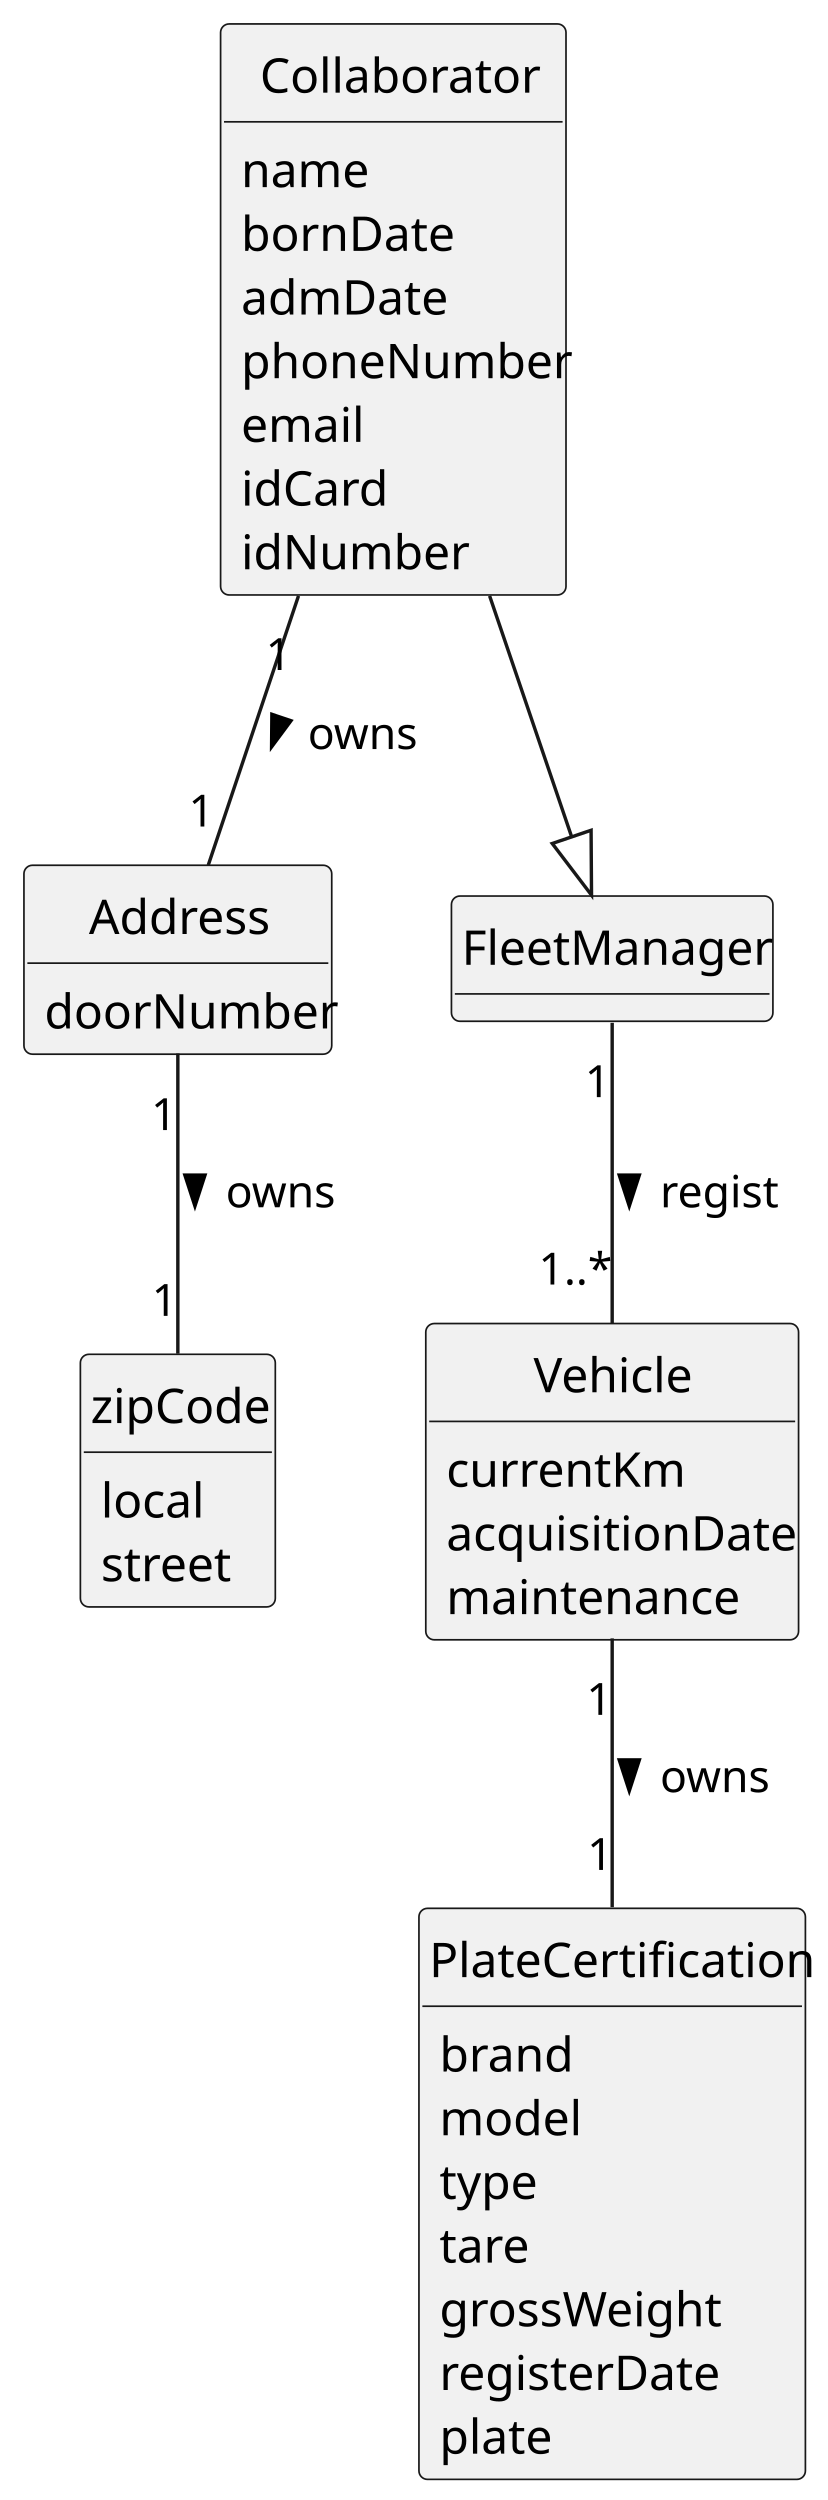
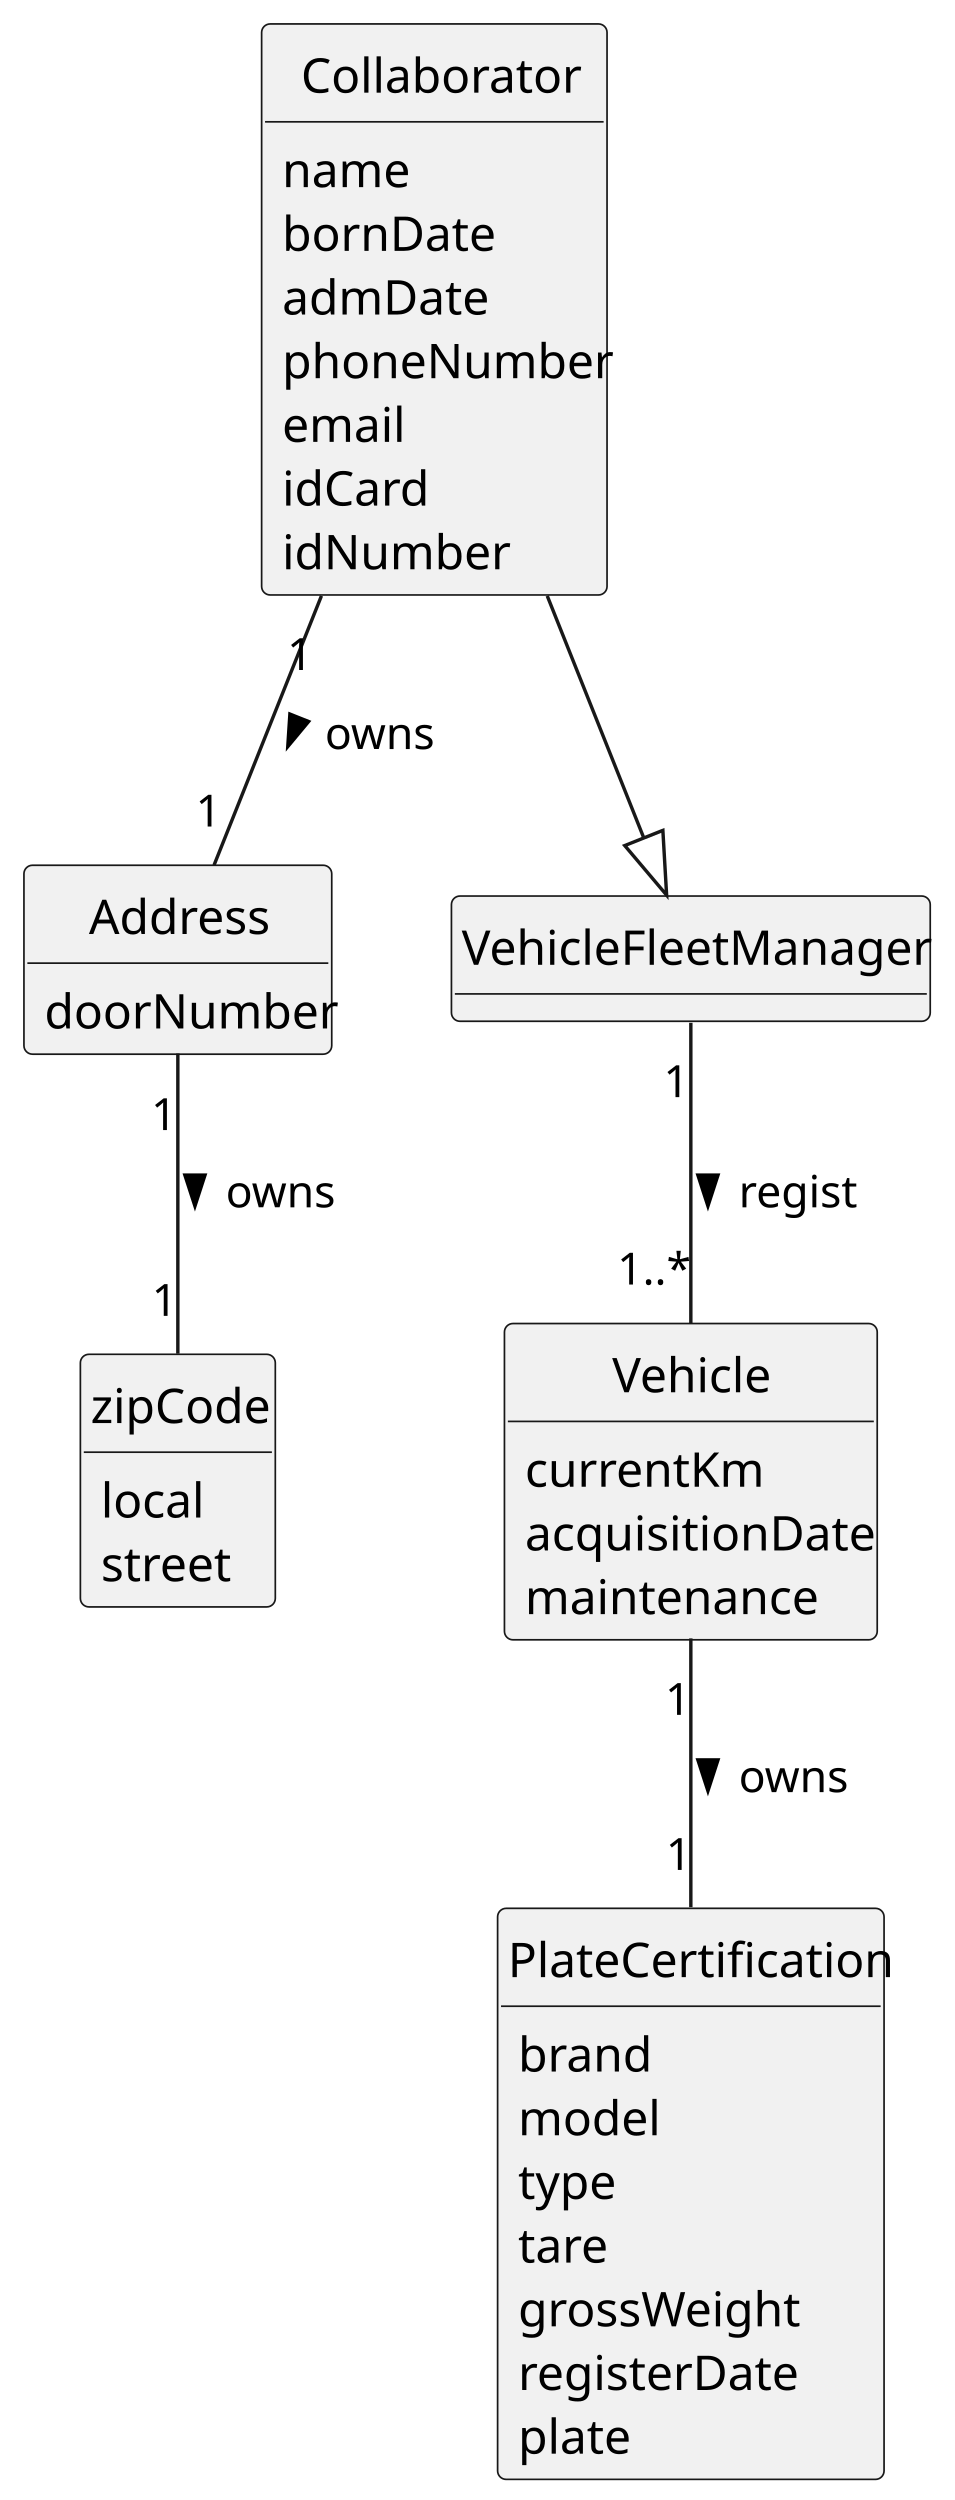
- <svg xmlns="http://www.w3.org/2000/svg" contentStyleType="text/css" height="731px" preserveAspectRatio="none" style="width:242px;height:731px;background:#FFFFFF;" version="1.1" viewBox="0 0 242 731" width="242px" zoomAndPan="magnify">
+ <svg xmlns="http://www.w3.org/2000/svg" contentStyleType="text/css" height="731px" preserveAspectRatio="none" style="width:279px;height:731px;background:#FFFFFF;" version="1.1" viewBox="0 0 279 731" width="279px" zoomAndPan="magnify">
  <defs />
  <g>
    <g id="elem_Collaborator">
-       <rect codeLine="10" fill="#F1F1F1" height="166.969" id="Collaborator" rx="2.5" ry="2.5" style="stroke:#181818;stroke-width:0.5;" width="101" x="64.5" y="7" />
-       <text fill="#000000" font-family="sans-serif" font-size="14" lengthAdjust="spacing" textLength="78" x="76" y="27.107">Collaborator</text>
-       <line style="stroke:#181818;stroke-width:0.5;" x1="65.5" x2="164.5" y1="35.621" y2="35.621" />
-       <text fill="#000000" font-family="sans-serif" font-size="14" lengthAdjust="spacing" textLength="35" x="70.5" y="54.728">name</text>
-       <text fill="#000000" font-family="sans-serif" font-size="14" lengthAdjust="spacing" textLength="59" x="70.5" y="73.35">bornDate</text>
-       <text fill="#000000" font-family="sans-serif" font-size="14" lengthAdjust="spacing" textLength="57" x="70.5" y="91.971">admDate</text>
-       <text fill="#000000" font-family="sans-serif" font-size="14" lengthAdjust="spacing" textLength="89" x="70.5" y="110.592">phoneNumber</text>
-       <text fill="#000000" font-family="sans-serif" font-size="14" lengthAdjust="spacing" textLength="33" x="70.5" y="129.213">email</text>
-       <text fill="#000000" font-family="sans-serif" font-size="14" lengthAdjust="spacing" textLength="42" x="70.5" y="147.834">idCard</text>
-       <text fill="#000000" font-family="sans-serif" font-size="14" lengthAdjust="spacing" textLength="60" x="70.5" y="166.455">idNumber</text>
+       <rect codeLine="10" fill="#F1F1F1" height="166.969" id="Collaborator" rx="2.5" ry="2.5" style="stroke:#181818;stroke-width:0.5;" width="101" x="76.5" y="7" />
+       <text fill="#000000" font-family="sans-serif" font-size="14" lengthAdjust="spacing" textLength="78" x="88" y="27.107">Collaborator</text>
+       <line style="stroke:#181818;stroke-width:0.5;" x1="77.5" x2="176.5" y1="35.621" y2="35.621" />
+       <text fill="#000000" font-family="sans-serif" font-size="14" lengthAdjust="spacing" textLength="35" x="82.5" y="54.728">name</text>
+       <text fill="#000000" font-family="sans-serif" font-size="14" lengthAdjust="spacing" textLength="59" x="82.5" y="73.35">bornDate</text>
+       <text fill="#000000" font-family="sans-serif" font-size="14" lengthAdjust="spacing" textLength="57" x="82.5" y="91.971">admDate</text>
+       <text fill="#000000" font-family="sans-serif" font-size="14" lengthAdjust="spacing" textLength="89" x="82.5" y="110.592">phoneNumber</text>
+       <text fill="#000000" font-family="sans-serif" font-size="14" lengthAdjust="spacing" textLength="33" x="82.5" y="129.213">email</text>
+       <text fill="#000000" font-family="sans-serif" font-size="14" lengthAdjust="spacing" textLength="42" x="82.5" y="147.834">idCard</text>
+       <text fill="#000000" font-family="sans-serif" font-size="14" lengthAdjust="spacing" textLength="60" x="82.5" y="166.455">idNumber</text>
    </g>
    <g id="elem_Address">
      <rect codeLine="20" fill="#F1F1F1" height="55.242" id="Address" rx="2.5" ry="2.5" style="stroke:#181818;stroke-width:0.5;" width="90" x="7" y="253" />
      <text fill="#000000" font-family="sans-serif" font-size="14" lengthAdjust="spacing" textLength="52" x="26" y="273.107">Address</text>
      <line style="stroke:#181818;stroke-width:0.5;" x1="8" x2="96" y1="281.621" y2="281.621" />
      <text fill="#000000" font-family="sans-serif" font-size="14" lengthAdjust="spacing" textLength="78" x="13" y="300.728">doorNumber</text>
    </g>
    <g id="elem_zipCode">
      <rect codeLine="24" fill="#F1F1F1" height="73.863" id="zipCode" rx="2.5" ry="2.5" style="stroke:#181818;stroke-width:0.5;" width="57" x="23.5" y="396" />
      <text fill="#000000" font-family="sans-serif" font-size="14" lengthAdjust="spacing" textLength="51" x="26.5" y="416.107">zipCode</text>
      <line style="stroke:#181818;stroke-width:0.5;" x1="24.5" x2="79.5" y1="424.621" y2="424.621" />
      <text fill="#000000" font-family="sans-serif" font-size="14" lengthAdjust="spacing" textLength="29" x="29.5" y="443.728">local</text>
      <text fill="#000000" font-family="sans-serif" font-size="14" lengthAdjust="spacing" textLength="36" x="29.5" y="462.35">street</text>
    </g>
-     <g id="elem_FleetManager">
-       <rect codeLine="29" fill="#F1F1F1" height="36.621" id="FleetManager" rx="2.5" ry="2.5" style="stroke:#181818;stroke-width:0.5;" width="94" x="132" y="262" />
-       <text fill="#000000" font-family="sans-serif" font-size="14" lengthAdjust="spacing" textLength="88" x="135" y="282.107">FleetManager</text>
-       <line style="stroke:#181818;stroke-width:0.5;" x1="133" x2="225" y1="290.621" y2="290.621" />
+     <g id="elem_VehicleFleetManager">
+       <rect codeLine="29" fill="#F1F1F1" height="36.621" id="VehicleFleetManager" rx="2.5" ry="2.5" style="stroke:#181818;stroke-width:0.5;" width="140" x="132" y="262" />
+       <text fill="#000000" font-family="sans-serif" font-size="14" lengthAdjust="spacing" textLength="134" x="135" y="282.107">VehicleFleetManager</text>
+       <line style="stroke:#181818;stroke-width:0.5;" x1="133" x2="271" y1="290.621" y2="290.621" />
    </g>
    <g id="elem_Vehicle">
-       <rect codeLine="31" fill="#F1F1F1" height="92.484" id="Vehicle" rx="2.5" ry="2.5" style="stroke:#181818;stroke-width:0.5;" width="109" x="124.5" y="387" />
-       <text fill="#000000" font-family="sans-serif" font-size="14" lengthAdjust="spacing" textLength="46" x="156" y="407.107">Vehicle</text>
-       <line style="stroke:#181818;stroke-width:0.5;" x1="125.5" x2="232.5" y1="415.621" y2="415.621" />
-       <text fill="#000000" font-family="sans-serif" font-size="14" lengthAdjust="spacing" textLength="65" x="130.5" y="434.728">currentKm</text>
-       <text fill="#000000" font-family="sans-serif" font-size="14" lengthAdjust="spacing" textLength="97" x="130.5" y="453.35">acquisitionDate</text>
-       <text fill="#000000" font-family="sans-serif" font-size="14" lengthAdjust="spacing" textLength="81" x="130.5" y="471.971">maintenance</text>
+       <rect codeLine="31" fill="#F1F1F1" height="92.484" id="Vehicle" rx="2.5" ry="2.5" style="stroke:#181818;stroke-width:0.5;" width="109" x="147.5" y="387" />
+       <text fill="#000000" font-family="sans-serif" font-size="14" lengthAdjust="spacing" textLength="46" x="179" y="407.107">Vehicle</text>
+       <line style="stroke:#181818;stroke-width:0.5;" x1="148.5" x2="255.5" y1="415.621" y2="415.621" />
+       <text fill="#000000" font-family="sans-serif" font-size="14" lengthAdjust="spacing" textLength="65" x="153.5" y="434.728">currentKm</text>
+       <text fill="#000000" font-family="sans-serif" font-size="14" lengthAdjust="spacing" textLength="97" x="153.5" y="453.35">acquisitionDate</text>
+       <text fill="#000000" font-family="sans-serif" font-size="14" lengthAdjust="spacing" textLength="81" x="153.5" y="471.971">maintenance</text>
    </g>
    <g id="elem_PlateCertification">
-       <rect codeLine="37" fill="#F1F1F1" height="166.969" id="PlateCertification" rx="2.5" ry="2.5" style="stroke:#181818;stroke-width:0.5;" width="113" x="122.5" y="558" />
-       <text fill="#000000" font-family="sans-serif" font-size="14" lengthAdjust="spacing" textLength="107" x="125.5" y="578.107">PlateCertification</text>
-       <line style="stroke:#181818;stroke-width:0.5;" x1="123.5" x2="234.5" y1="586.621" y2="586.621" />
-       <text fill="#000000" font-family="sans-serif" font-size="14" lengthAdjust="spacing" textLength="37" x="128.5" y="605.729">brand</text>
-       <text fill="#000000" font-family="sans-serif" font-size="14" lengthAdjust="spacing" textLength="38" x="128.5" y="624.35">model</text>
-       <text fill="#000000" font-family="sans-serif" font-size="14" lengthAdjust="spacing" textLength="27" x="128.5" y="642.971">type</text>
-       <text fill="#000000" font-family="sans-serif" font-size="14" lengthAdjust="spacing" textLength="25" x="128.5" y="661.592">tare</text>
-       <text fill="#000000" font-family="sans-serif" font-size="14" lengthAdjust="spacing" textLength="79" x="128.5" y="680.213">grossWeight</text>
-       <text fill="#000000" font-family="sans-serif" font-size="14" lengthAdjust="spacing" textLength="78" x="128.5" y="698.834">registerDate</text>
-       <text fill="#000000" font-family="sans-serif" font-size="14" lengthAdjust="spacing" textLength="31" x="128.5" y="717.455">plate</text>
+       <rect codeLine="37" fill="#F1F1F1" height="166.969" id="PlateCertification" rx="2.5" ry="2.5" style="stroke:#181818;stroke-width:0.5;" width="113" x="145.5" y="558" />
+       <text fill="#000000" font-family="sans-serif" font-size="14" lengthAdjust="spacing" textLength="107" x="148.5" y="578.107">PlateCertification</text>
+       <line style="stroke:#181818;stroke-width:0.5;" x1="146.5" x2="257.5" y1="586.621" y2="586.621" />
+       <text fill="#000000" font-family="sans-serif" font-size="14" lengthAdjust="spacing" textLength="37" x="151.5" y="605.729">brand</text>
+       <text fill="#000000" font-family="sans-serif" font-size="14" lengthAdjust="spacing" textLength="38" x="151.5" y="624.35">model</text>
+       <text fill="#000000" font-family="sans-serif" font-size="14" lengthAdjust="spacing" textLength="27" x="151.5" y="642.971">type</text>
+       <text fill="#000000" font-family="sans-serif" font-size="14" lengthAdjust="spacing" textLength="25" x="151.5" y="661.592">tare</text>
+       <text fill="#000000" font-family="sans-serif" font-size="14" lengthAdjust="spacing" textLength="79" x="151.5" y="680.213">grossWeight</text>
+       <text fill="#000000" font-family="sans-serif" font-size="14" lengthAdjust="spacing" textLength="78" x="151.5" y="698.834">registerDate</text>
+       <text fill="#000000" font-family="sans-serif" font-size="14" lengthAdjust="spacing" textLength="31" x="151.5" y="717.455">plate</text>
    </g>
-     <g id="link_Collaborator_FleetManager">
-       <path codeLine="48" d="M143.16,174.23 C154.3,206.94 160.254,224.452 167.154,244.702 " fill="none" id="Collaborator-to-FleetManager" style="stroke:#181818;stroke-width:1.0;" />
-       <polygon fill="none" points="172.96,261.74,172.834,242.767,161.475,246.637,172.96,261.74" style="stroke:#181818;stroke-width:1.0;" />
+     <g id="link_Collaborator_VehicleFleetManager">
+       <path codeLine="48" d="M160.01,174.23 C173.05,206.94 180.169,224.772 188.249,245.022 " fill="none" id="Collaborator-to-VehicleFleetManager" style="stroke:#181818;stroke-width:1.0;" />
+       <polygon fill="none" points="194.92,261.74,193.822,242.798,182.676,247.245,194.92,261.74" style="stroke:#181818;stroke-width:1.0;" />
    </g>
-     <g id="link_FleetManager_Vehicle">
-       <path codeLine="49" d="M179,299.06 C179,320.46 179,357.42 179,386.94 " fill="none" id="FleetManager-Vehicle" style="stroke:#181818;stroke-width:1.0;" />
-       <polygon fill="#000000" points="184,352.646,186.939,343.6,181.061,343.6,184,352.646" style="stroke:#000000;stroke-width:1.0;" />
-       <text fill="#000000" font-family="sans-serif" font-size="13" lengthAdjust="spacing" textLength="32" x="193" y="353.028">regist</text>
-       <text fill="#000000" font-family="sans-serif" font-size="13" lengthAdjust="spacing" textLength="7" x="171.016" y="320.793">1</text>
-       <text fill="#000000" font-family="sans-serif" font-size="13" lengthAdjust="spacing" textLength="20" x="157.469" y="375.599">1..*</text>
+     <g id="link_VehicleFleetManager_Vehicle">
+       <path codeLine="49" d="M202,299.06 C202,320.46 202,357.42 202,386.94 " fill="none" id="VehicleFleetManager-Vehicle" style="stroke:#181818;stroke-width:1.0;" />
+       <polygon fill="#000000" points="207,352.646,209.939,343.6,204.061,343.6,207,352.646" style="stroke:#000000;stroke-width:1.0;" />
+       <text fill="#000000" font-family="sans-serif" font-size="13" lengthAdjust="spacing" textLength="32" x="216" y="353.028">regist</text>
+       <text fill="#000000" font-family="sans-serif" font-size="13" lengthAdjust="spacing" textLength="7" x="194.016" y="320.793">1</text>
+       <text fill="#000000" font-family="sans-serif" font-size="13" lengthAdjust="spacing" textLength="20" x="180.469" y="375.599">1..*</text>
    </g>
    <g id="link_Vehicle_PlateCertification">
-       <path codeLine="50" d="M179,479.06 C179,502.08 179,530.84 179,557.67 " fill="none" id="Vehicle-PlateCertification" style="stroke:#181818;stroke-width:1.0;" />
-       <polygon fill="#000000" points="184,523.645,186.939,514.6,181.061,514.6,184,523.645" style="stroke:#000000;stroke-width:1.0;" />
-       <text fill="#000000" font-family="sans-serif" font-size="13" lengthAdjust="spacing" textLength="30" x="193" y="524.028">owns</text>
-       <text fill="#000000" font-family="sans-serif" font-size="13" lengthAdjust="spacing" textLength="7" x="171.464" y="501.428">1</text>
-       <text fill="#000000" font-family="sans-serif" font-size="13" lengthAdjust="spacing" textLength="7" x="171.699" y="546.778">1</text>
+       <path codeLine="50" d="M202,479.06 C202,502.08 202,530.84 202,557.67 " fill="none" id="Vehicle-PlateCertification" style="stroke:#181818;stroke-width:1.0;" />
+       <polygon fill="#000000" points="207,523.645,209.939,514.6,204.061,514.6,207,523.645" style="stroke:#000000;stroke-width:1.0;" />
+       <text fill="#000000" font-family="sans-serif" font-size="13" lengthAdjust="spacing" textLength="30" x="216" y="524.028">owns</text>
+       <text fill="#000000" font-family="sans-serif" font-size="13" lengthAdjust="spacing" textLength="7" x="194.464" y="501.428">1</text>
+       <text fill="#000000" font-family="sans-serif" font-size="13" lengthAdjust="spacing" textLength="7" x="194.699" y="546.778">1</text>
    </g>
    <g id="link_Collaborator_Address">
-       <path codeLine="51" d="M87.28,174.23 C77.77,202.6 67.8,232.37 60.89,252.98 " fill="none" id="Collaborator-Address" style="stroke:#181818;stroke-width:1.0;" />
-       <polygon fill="#000000" points="79.411,218.386,85.072,210.744,79.499,208.876,79.411,218.386" style="stroke:#000000;stroke-width:1.0;" />
-       <text fill="#000000" font-family="sans-serif" font-size="13" lengthAdjust="spacing" textLength="30" x="90" y="219.028">owns</text>
-       <text fill="#000000" font-family="sans-serif" font-size="13" lengthAdjust="spacing" textLength="7" x="77.695" y="195.91">1</text>
-       <text fill="#000000" font-family="sans-serif" font-size="13" lengthAdjust="spacing" textLength="7" x="55.136" y="241.684">1</text>
+       <path codeLine="51" d="M93.99,174.23 C82.68,202.6 70.8,232.37 62.58,252.98 " fill="none" id="Collaborator-Address" style="stroke:#181818;stroke-width:1.0;" />
+       <polygon fill="#000000" points="84.148,218.29,90.228,210.977,84.769,208.799,84.148,218.29" style="stroke:#000000;stroke-width:1.0;" />
+       <text fill="#000000" font-family="sans-serif" font-size="13" lengthAdjust="spacing" textLength="30" x="95" y="219.028">owns</text>
+       <text fill="#000000" font-family="sans-serif" font-size="13" lengthAdjust="spacing" textLength="7" x="83.966" y="195.91">1</text>
+       <text fill="#000000" font-family="sans-serif" font-size="13" lengthAdjust="spacing" textLength="7" x="57.217" y="241.684">1</text>
    </g>
    <g id="link_Address_zipCode">
      <path codeLine="52" d="M52,308.06 C52,332.45 52,368.79 52,395.83 " fill="none" id="Address-zipCode" style="stroke:#181818;stroke-width:1.0;" />
      <polygon fill="#000000" points="57,352.646,59.939,343.6,54.061,343.6,57,352.646" style="stroke:#000000;stroke-width:1.0;" />
      <text fill="#000000" font-family="sans-serif" font-size="13" lengthAdjust="spacing" textLength="30" x="66" y="353.028">owns</text>
      <text fill="#000000" font-family="sans-serif" font-size="13" lengthAdjust="spacing" textLength="7" x="44.191" y="330.433">1</text>
      <text fill="#000000" font-family="sans-serif" font-size="13" lengthAdjust="spacing" textLength="7" x="44.377" y="384.761">1</text>
    </g>
  </g>
</svg>
